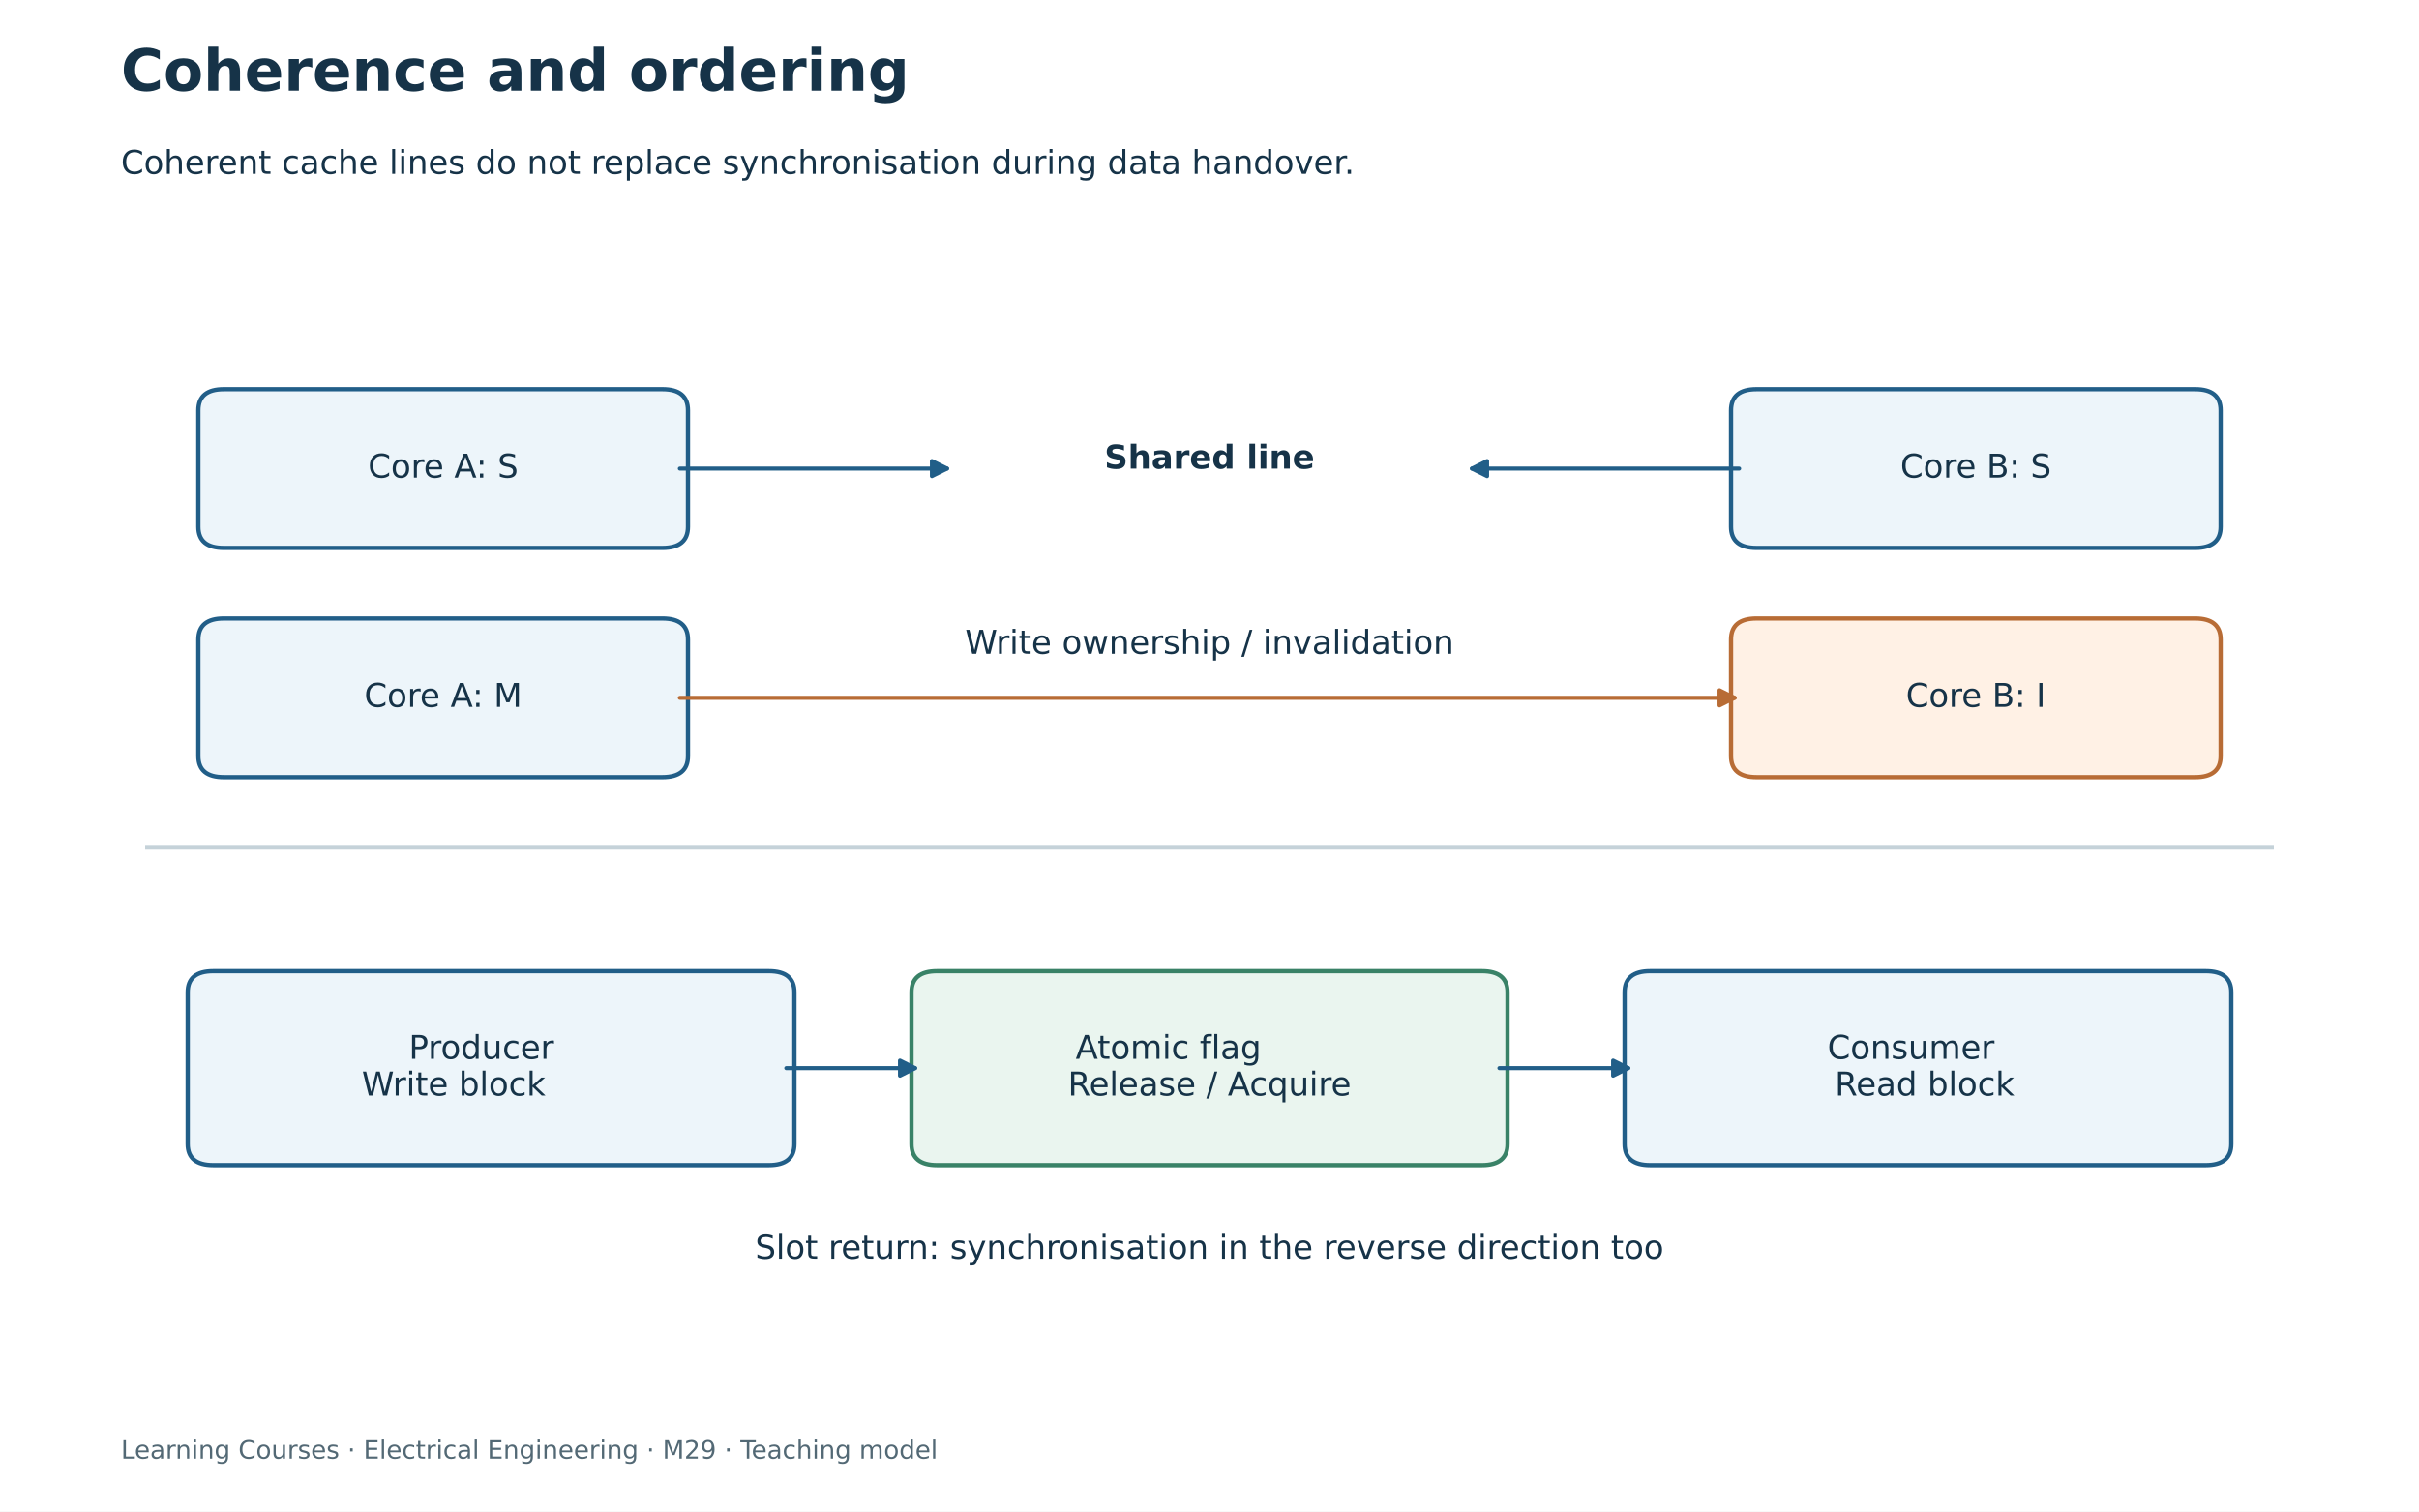
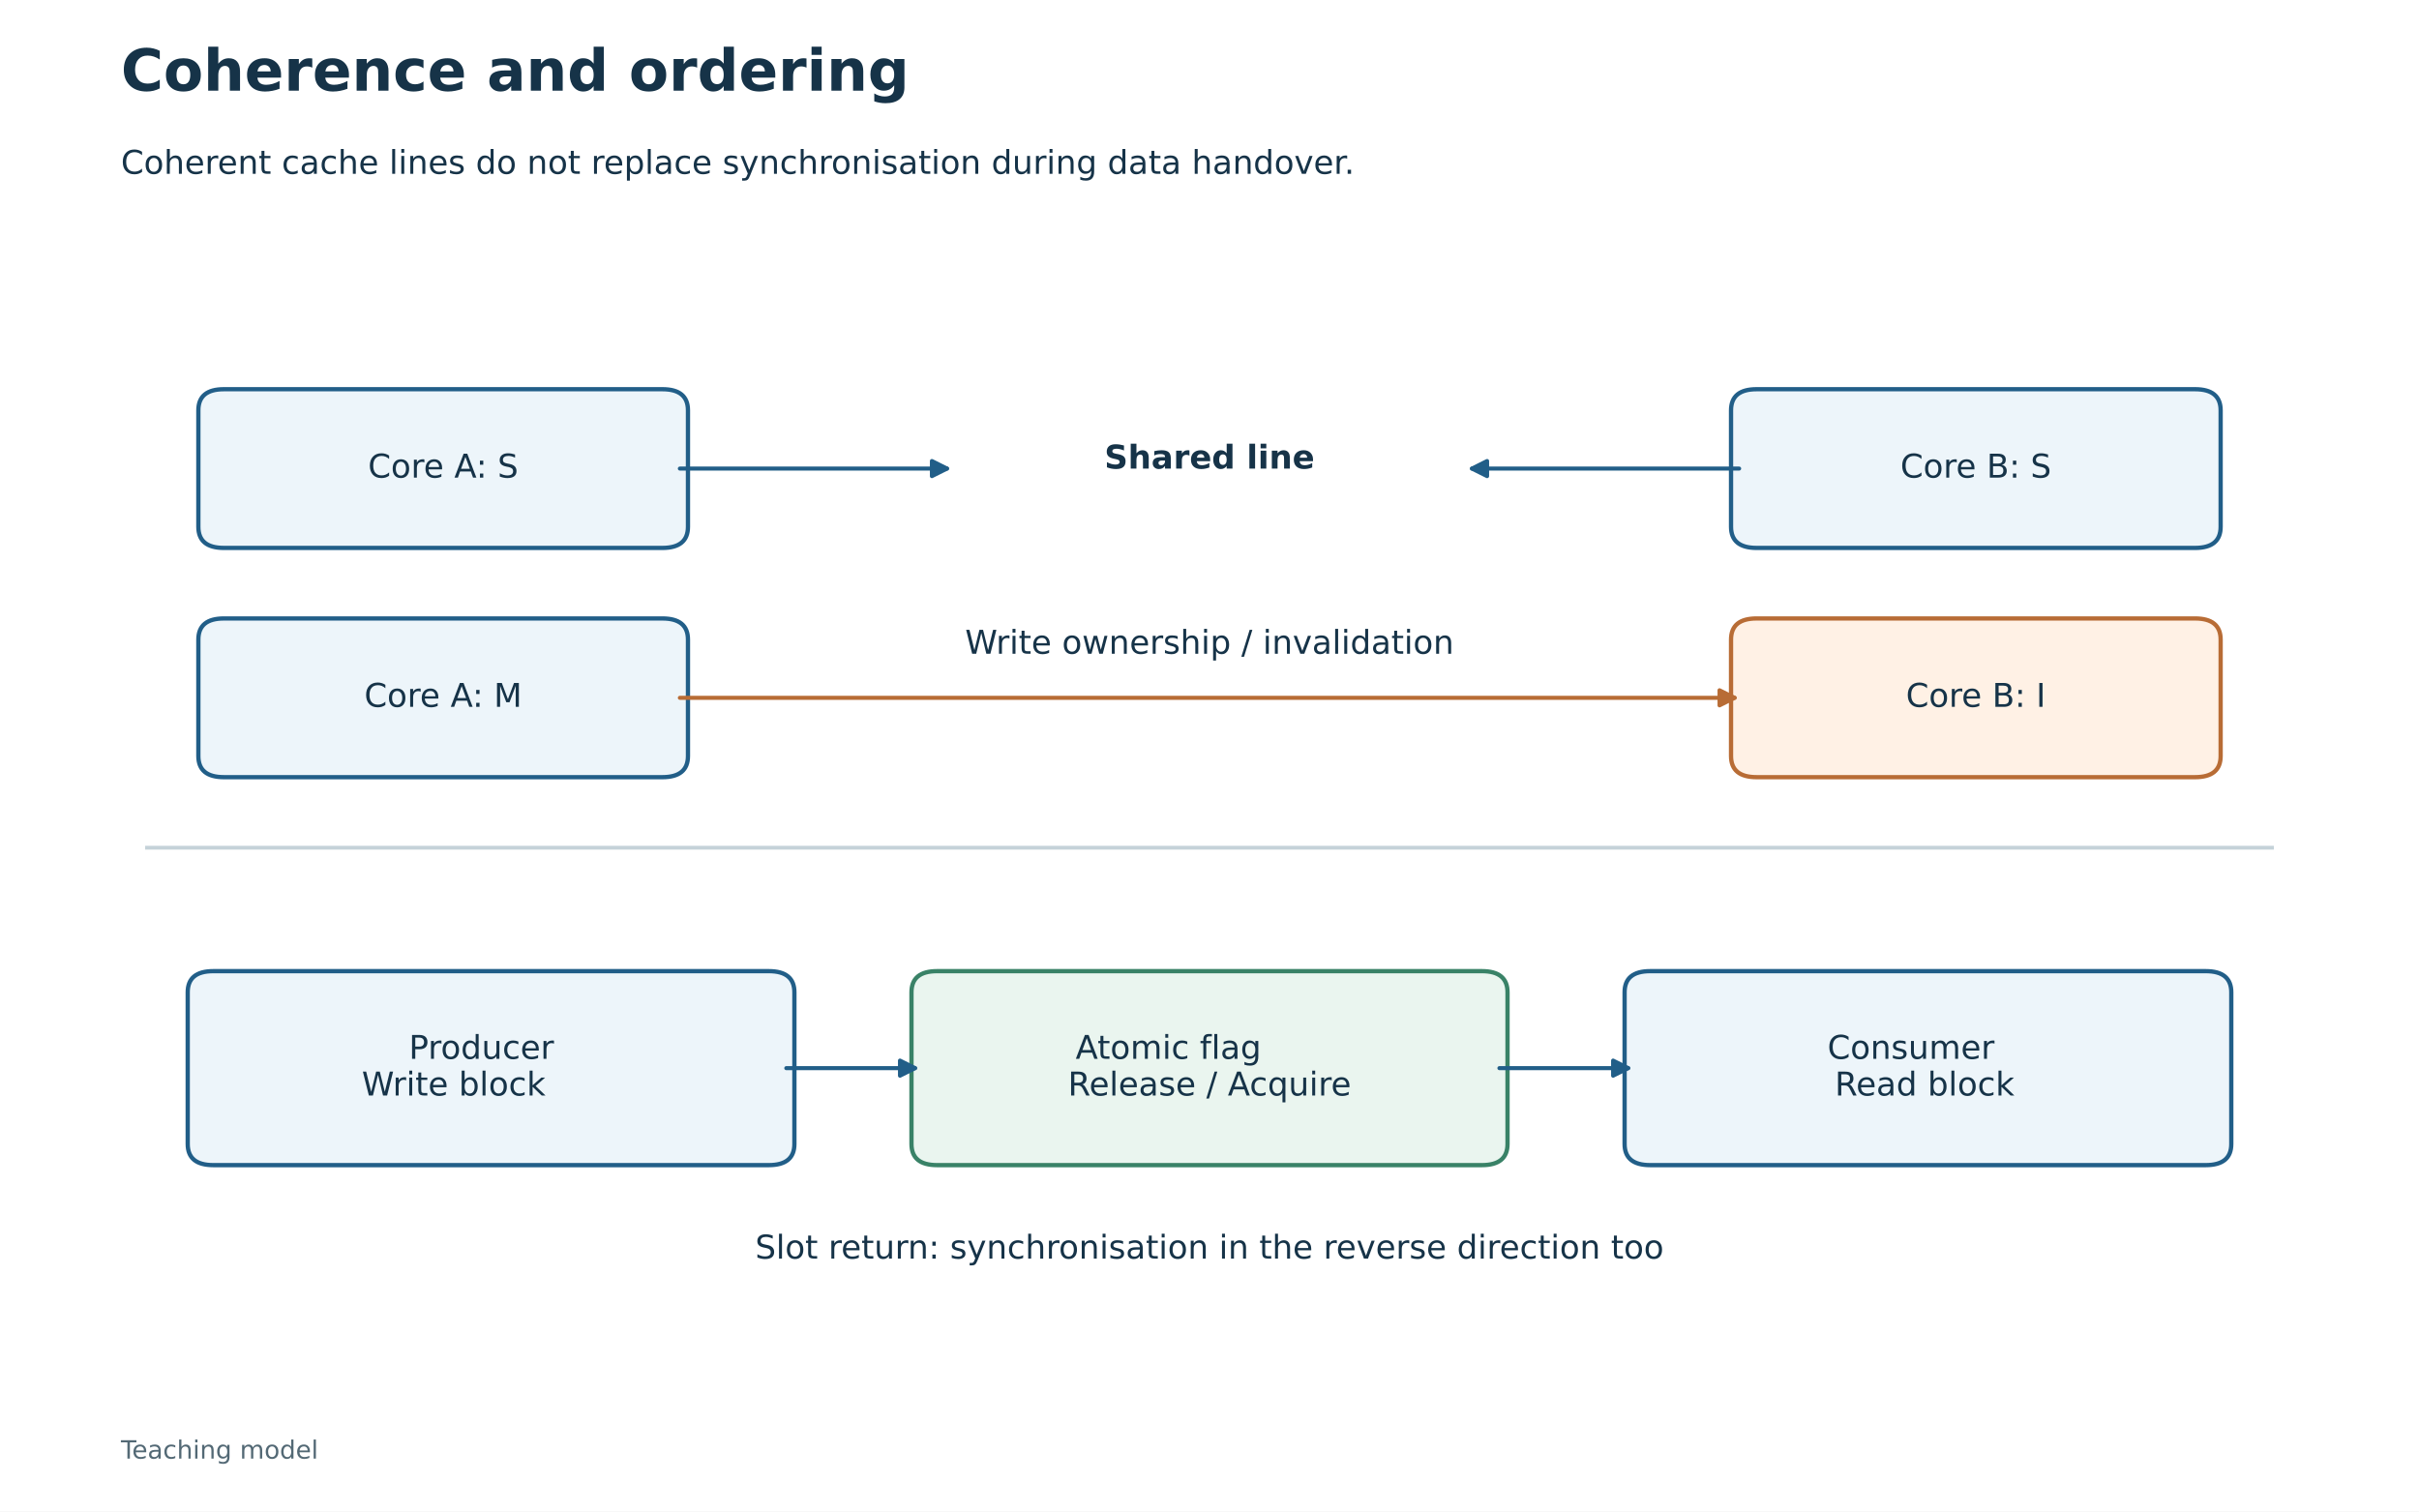
<svg xmlns="http://www.w3.org/2000/svg" width="960" height="600" viewBox="0 0 960 600" version="1.1">
  <defs>
    <style type="text/css">*{stroke-linejoin: round; stroke-linecap: butt}</style>
  </defs>
  <g id="figure_1">
    <g id="patch_1">
      <path d="M 0 600  L 960 600  L 960 0  L 0 0  z " style="fill: #ffffff" />
    </g>
    <g id="axes_1">
      <g id="patch_2">
        <path d="M 88.858 217.5  L 262.886 217.5  Q 273.024 217.5 273.024 209.1  L 273.024 162.9  Q 273.024 154.5 262.886 154.5  L 88.858 154.5  Q 78.72 154.5 78.72 162.9  L 78.72 209.1  Q 78.72 217.5 88.858 217.5  z " clip-path="url(#p40fec04e4d)" style="fill: #edf5fa; stroke: #215e88; stroke-width: 1.7; stroke-linejoin: miter" />
      </g>
      <g id="patch_3">
        <path d="M 697.114 217.5  L 871.142 217.5  Q 881.28 217.5 881.28 209.1  L 881.28 162.9  Q 881.28 154.5 871.142 154.5  L 697.114 154.5  Q 686.976 154.5 686.976 162.9  L 686.976 209.1  Q 686.976 217.5 697.114 217.5  z " clip-path="url(#p40fec04e4d)" style="fill: #edf5fa; stroke: #215e88; stroke-width: 1.7; stroke-linejoin: miter" />
      </g>
      <g id="patch_4">
        <path d="M 269.802 186  Q 323.713 186 375.836 186  " clip-path="url(#p40fec04e4d)" style="fill: none; stroke: #215e88; stroke-width: 1.6; stroke-linecap: round" />
        <path d="M 369.836 183  L 375.836 186  L 369.836 189  z " clip-path="url(#p40fec04e4d)" style="fill: #215e88; stroke: #215e88; stroke-width: 1.6; stroke-linecap: round" />
      </g>
      <g id="patch_5">
        <path d="M 690.198 186  Q 636.287 186 584.164 186  " clip-path="url(#p40fec04e4d)" style="fill: none; stroke: #215e88; stroke-width: 1.6; stroke-linecap: round" />
        <path d="M 590.164 189  L 584.164 186  L 590.164 183  z " clip-path="url(#p40fec04e4d)" style="fill: #215e88; stroke: #215e88; stroke-width: 1.6; stroke-linecap: round" />
      </g>
      <g id="patch_6">
        <path d="M 88.858 308.5  L 262.886 308.5  Q 273.024 308.5 273.024 300.1  L 273.024 253.9  Q 273.024 245.5 262.886 245.5  L 88.858 245.5  Q 78.72 245.5 78.72 253.9  L 78.72 300.1  Q 78.72 308.5 88.858 308.5  z " clip-path="url(#p40fec04e4d)" style="fill: #edf5fa; stroke: #215e88; stroke-width: 1.7; stroke-linejoin: miter" />
      </g>
      <g id="patch_7">
        <path d="M 697.114 308.5  L 871.142 308.5  Q 881.28 308.5 881.28 300.1  L 881.28 253.9  Q 881.28 245.5 871.142 245.5  L 697.114 245.5  Q 686.976 245.5 686.976 253.9  L 686.976 300.1  Q 686.976 308.5 697.114 308.5  z " clip-path="url(#p40fec04e4d)" style="fill: #fff1e5; stroke: #b86c35; stroke-width: 1.7; stroke-linejoin: miter" />
      </g>
      <g id="patch_8">
        <path d="M 269.802 277  Q 480.001 277 688.411 277  " clip-path="url(#p40fec04e4d)" style="fill: none; stroke: #b86c35; stroke-width: 1.6; stroke-linecap: round" />
        <path d="M 682.411 274  L 688.411 277  L 682.411 280  z " clip-path="url(#p40fec04e4d)" style="fill: #b86c35; stroke: #b86c35; stroke-width: 1.6; stroke-linecap: round" />
      </g>
      <g id="patch_9">
        <path d="M 84.634 462.5  L 305.126 462.5  Q 315.264 462.5 315.264 454.1  L 315.264 393.9  Q 315.264 385.5 305.126 385.5  L 84.634 385.5  Q 74.496 385.5 74.496 393.9  L 74.496 454.1  Q 74.496 462.5 84.634 462.5  z " clip-path="url(#p40fec04e4d)" style="fill: #edf5fa; stroke: #215e88; stroke-width: 1.7; stroke-linejoin: miter" />
      </g>
      <g id="patch_10">
        <path d="M 371.866 462.5  L 588.134 462.5  Q 598.272 462.5 598.272 454.1  L 598.272 393.9  Q 598.272 385.5 588.134 385.5  L 371.866 385.5  Q 361.728 385.5 361.728 393.9  L 361.728 454.1  Q 361.728 462.5 371.866 462.5  z " clip-path="url(#p40fec04e4d)" style="fill: #eaf5ef; stroke: #398267; stroke-width: 1.7; stroke-linejoin: miter" />
      </g>
      <g id="patch_11">
        <path d="M 654.874 462.5  L 875.366 462.5  Q 885.504 462.5 885.504 454.1  L 885.504 393.9  Q 885.504 385.5 875.366 385.5  L 654.874 385.5  Q 644.736 385.5 644.736 393.9  L 644.736 454.1  Q 644.736 462.5 654.874 462.5  z " clip-path="url(#p40fec04e4d)" style="fill: #edf5fa; stroke: #215e88; stroke-width: 1.7; stroke-linejoin: miter" />
      </g>
      <g id="patch_12">
        <path d="M 312.042 424  Q 338.499 424 363.166 424  " clip-path="url(#p40fec04e4d)" style="fill: none; stroke: #215e88; stroke-width: 1.6; stroke-linecap: round" />
        <path d="M 357.166 421  L 363.166 424  L 357.166 427  z " clip-path="url(#p40fec04e4d)" style="fill: #215e88; stroke: #215e88; stroke-width: 1.6; stroke-linecap: round" />
      </g>
      <g id="patch_13">
        <path d="M 595.05 424  Q 621.507 424 646.174 424  " clip-path="url(#p40fec04e4d)" style="fill: none; stroke: #215e88; stroke-width: 1.6; stroke-linecap: round" />
        <path d="M 640.174 421  L 646.174 424  L 640.174 427  z " clip-path="url(#p40fec04e4d)" style="fill: #215e88; stroke: #215e88; stroke-width: 1.6; stroke-linecap: round" />
      </g>
      <g id="line2d_1">
        <path d="M 57.6 336.5  L 902.4 336.5  " clip-path="url(#p40fec04e4d)" style="fill: none; stroke: #c5d2d9; stroke-width: 1.5; stroke-linecap: square" />
      </g>
      <g id="text_1">
        <text style="font-size: 13px; font-family: 'DejaVu Sans'; text-anchor: middle; fill: #163348" x="175.872" y="189.587" transform="rotate(-0 175.872 189.5872)">Core A: S</text>
      </g>
      <g id="text_2">
        <text style="font-size: 13px; font-family: 'DejaVu Sans'; text-anchor: middle; fill: #163348" x="784.128" y="189.587" transform="rotate(-0 784.128 189.5872)">Core B: S</text>
      </g>
      <g id="text_3">
        <text style="font-weight: 700; font-size: 13px; font-family: 'DejaVu Sans'; text-anchor: middle; fill: #163348" x="480" y="186" transform="rotate(-0 480 186)">Shared line</text>
      </g>
      <g id="text_4">
        <text style="font-size: 13px; font-family: 'DejaVu Sans'; text-anchor: middle; fill: #163348" x="175.872" y="280.587" transform="rotate(-0 175.872 280.5872)">Core A: M</text>
      </g>
      <g id="text_5">
        <text style="font-size: 13px; font-family: 'DejaVu Sans'; text-anchor: middle; fill: #163348" x="784.128" y="280.587" transform="rotate(-0 784.128 280.5872)">Core B: I</text>
      </g>
      <g id="text_6">
        <text style="font-size: 13px; font-family: 'DejaVu Sans'; text-anchor: middle; fill: #163348" x="480" y="259.5" transform="rotate(-0 480 259.5)">Write ownership / invalidation</text>
      </g>
      <g id="text_7">
        <text style="font-size: 13px; font-family: 'DejaVu Sans'; fill: #163348" transform="translate(162.2469 420.3086)">Producer</text>
        <text style="font-size: 13px; font-family: 'DejaVu Sans'; fill: #163348" transform="translate(143.5777 434.8657)">Write block</text>
      </g>
      <g id="text_8">
        <text style="font-size: 13px; font-family: 'DejaVu Sans'; fill: #163348" transform="translate(426.8523 420.3086)">Atomic flag</text>
        <text style="font-size: 13px; font-family: 'DejaVu Sans'; fill: #163348" transform="translate(423.7973 434.8657)">Release / Acquire</text>
      </g>
      <g id="text_9">
        <text style="font-size: 13px; font-family: 'DejaVu Sans'; fill: #163348" transform="translate(725.2394 420.3086)">Consumer</text>
        <text style="font-size: 13px; font-family: 'DejaVu Sans'; fill: #163348" transform="translate(728.1634 434.8657)">Read block</text>
      </g>
      <g id="text_10">
        <text style="font-size: 13px; font-family: 'DejaVu Sans'; text-anchor: middle; fill: #163348" x="480" y="499.6" transform="rotate(-0 480 499.6)">Slot return: synchronisation in the reverse direction too</text>
      </g>
    </g>
    <g id="text_11">
      <text style="font-weight: 700; font-size: 23px; font-family: 'DejaVu Sans'; text-anchor: start; fill: #163348" x="48" y="36" transform="rotate(-0 48 36)">Coherence and ordering</text>
    </g>
    <g id="text_12">
      <text style="font-size: 13px; font-family: 'DejaVu Sans'; text-anchor: start; fill: #163348" x="48" y="69" transform="rotate(-0 48 69)">Coherent cache lines do not replace synchronisation during data handover.</text>
    </g>
    <g id="text_13">
-       <text style="font-size: 10px; font-family: 'DejaVu Sans'; text-anchor: start; fill: #536975" x="48" y="579" transform="rotate(-0 48 579)">Learning Courses · Electrical Engineering · M29 · Teaching model</text>
+       <text style="font-size: 10px; font-family: 'DejaVu Sans'; text-anchor: start; fill: #536975" x="48" y="579" transform="rotate(-0 48 579)">Teaching model</text>
    </g>
  </g>
  <defs>
    <clipPath id="p40fec04e4d">
      <rect x="57.6" y="102" width="844.8" height="420" />
    </clipPath>
  </defs>
</svg>
